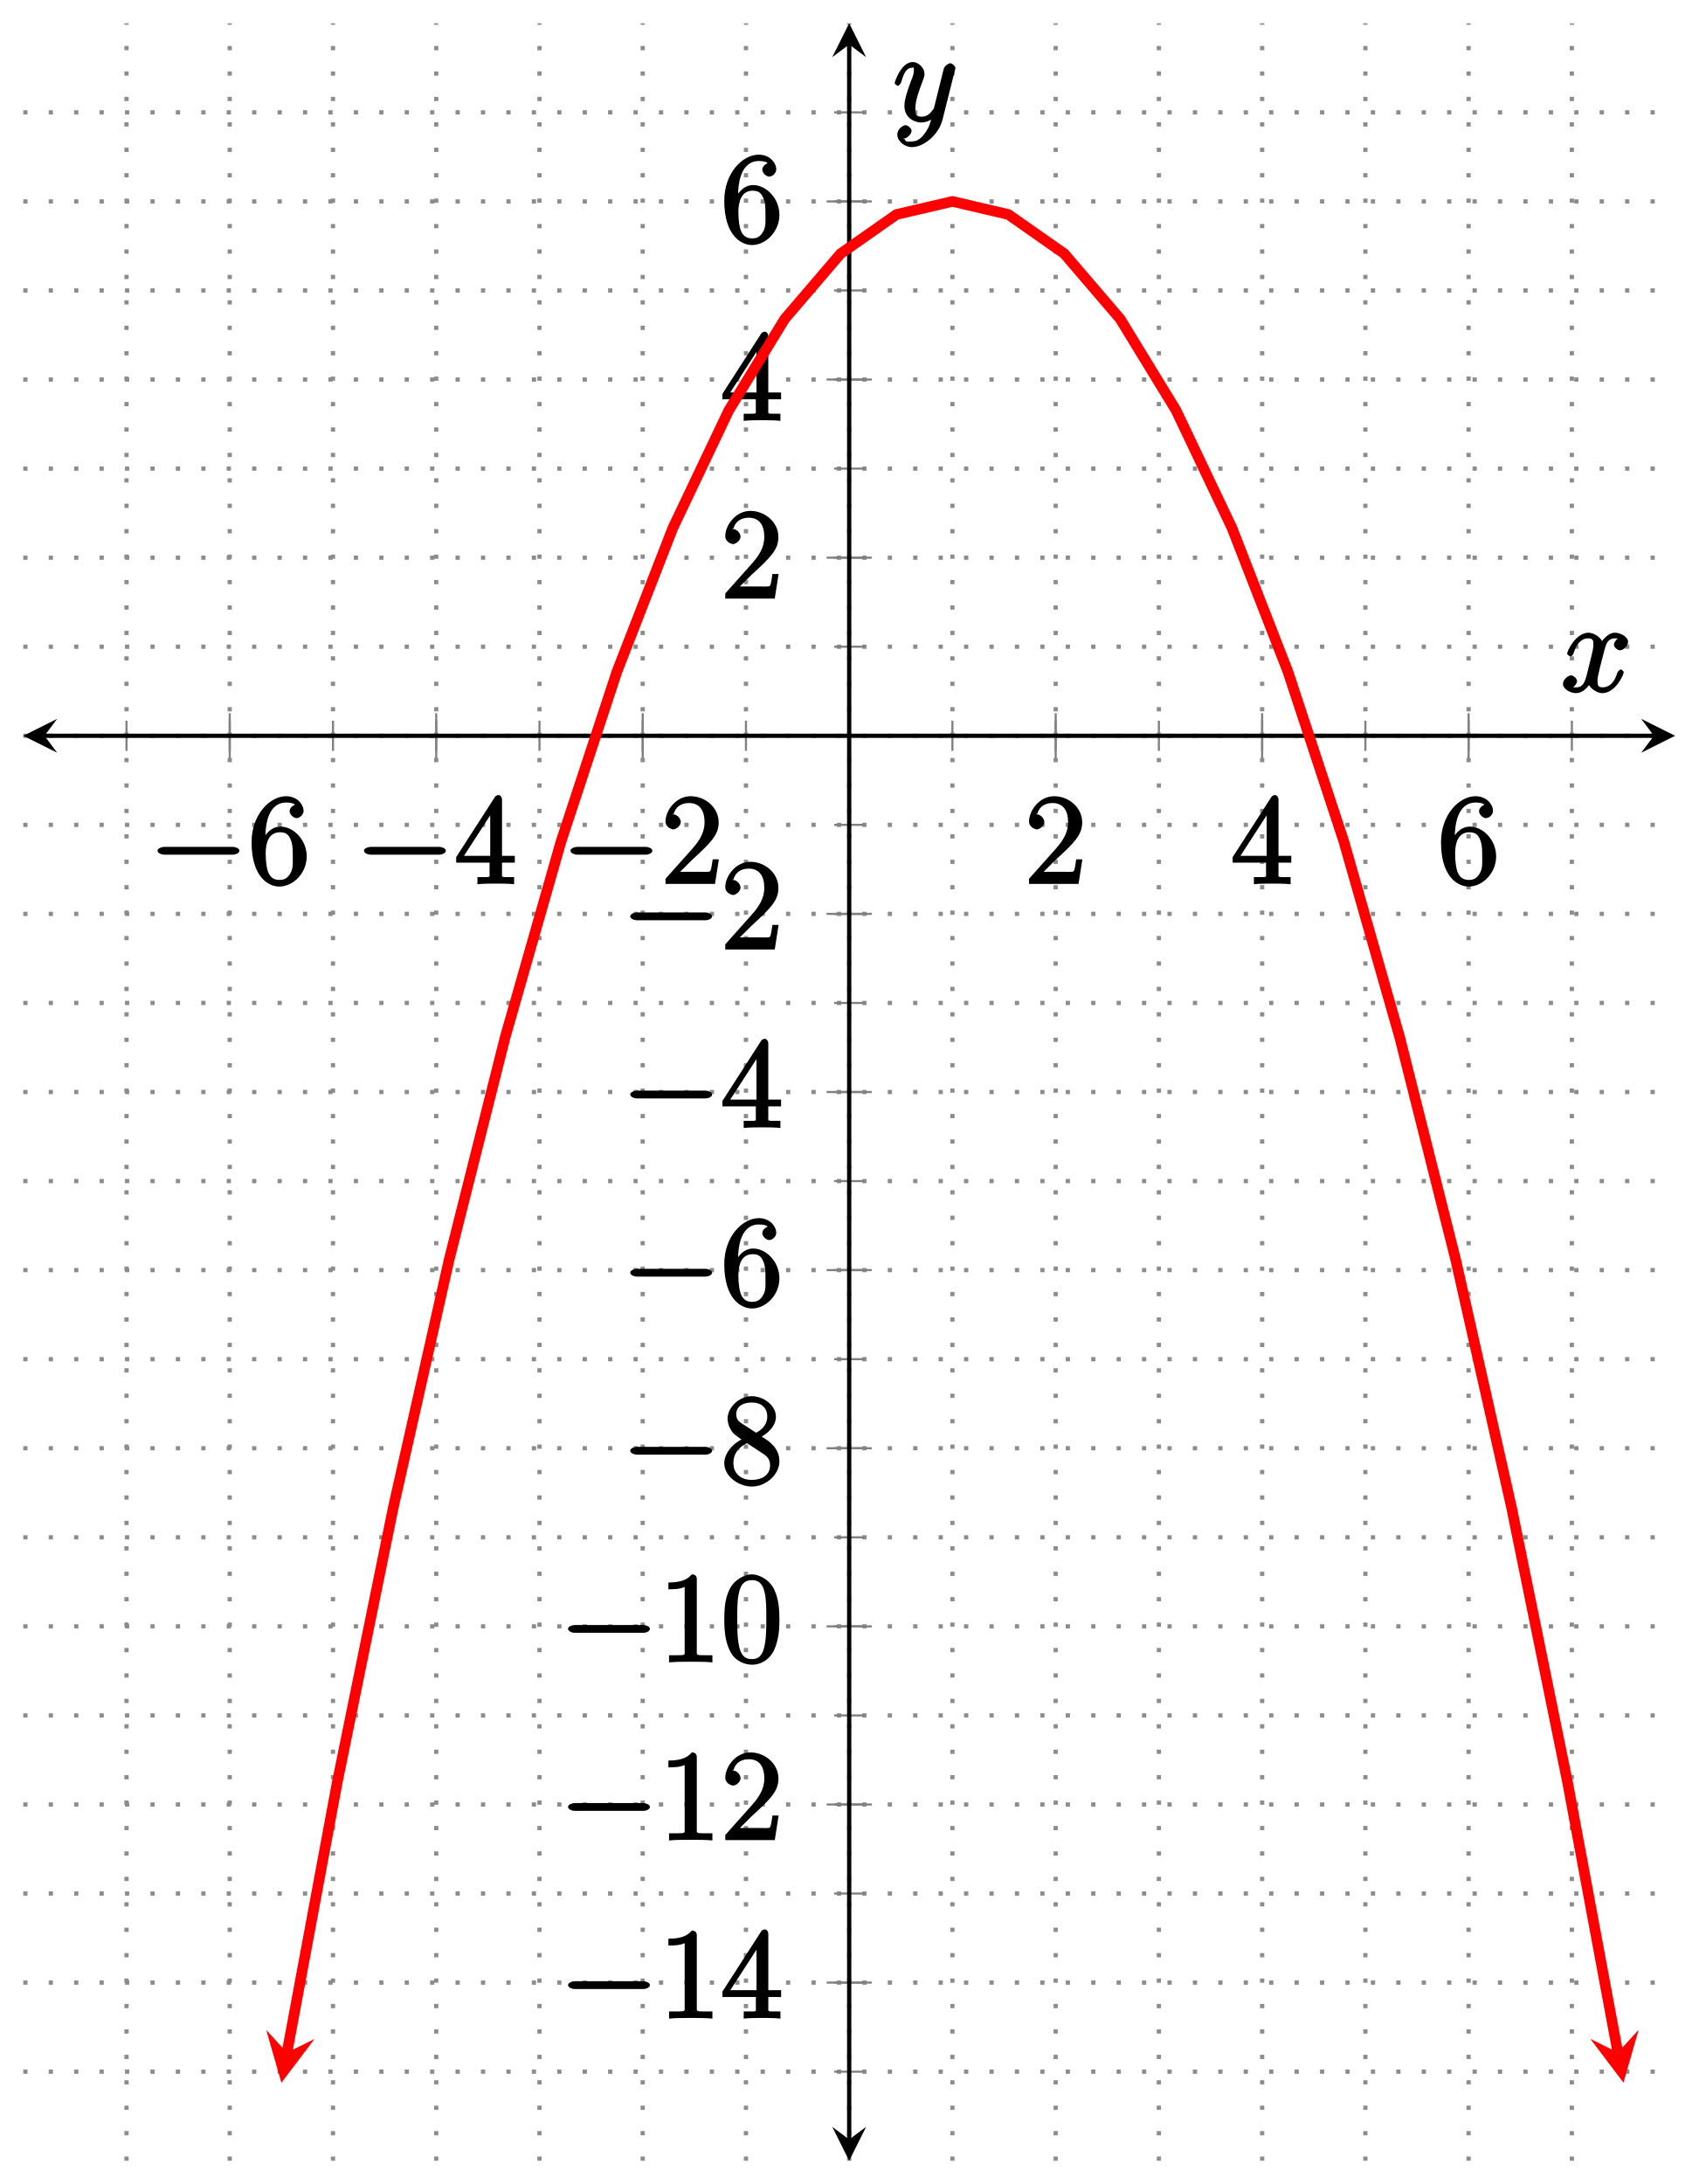
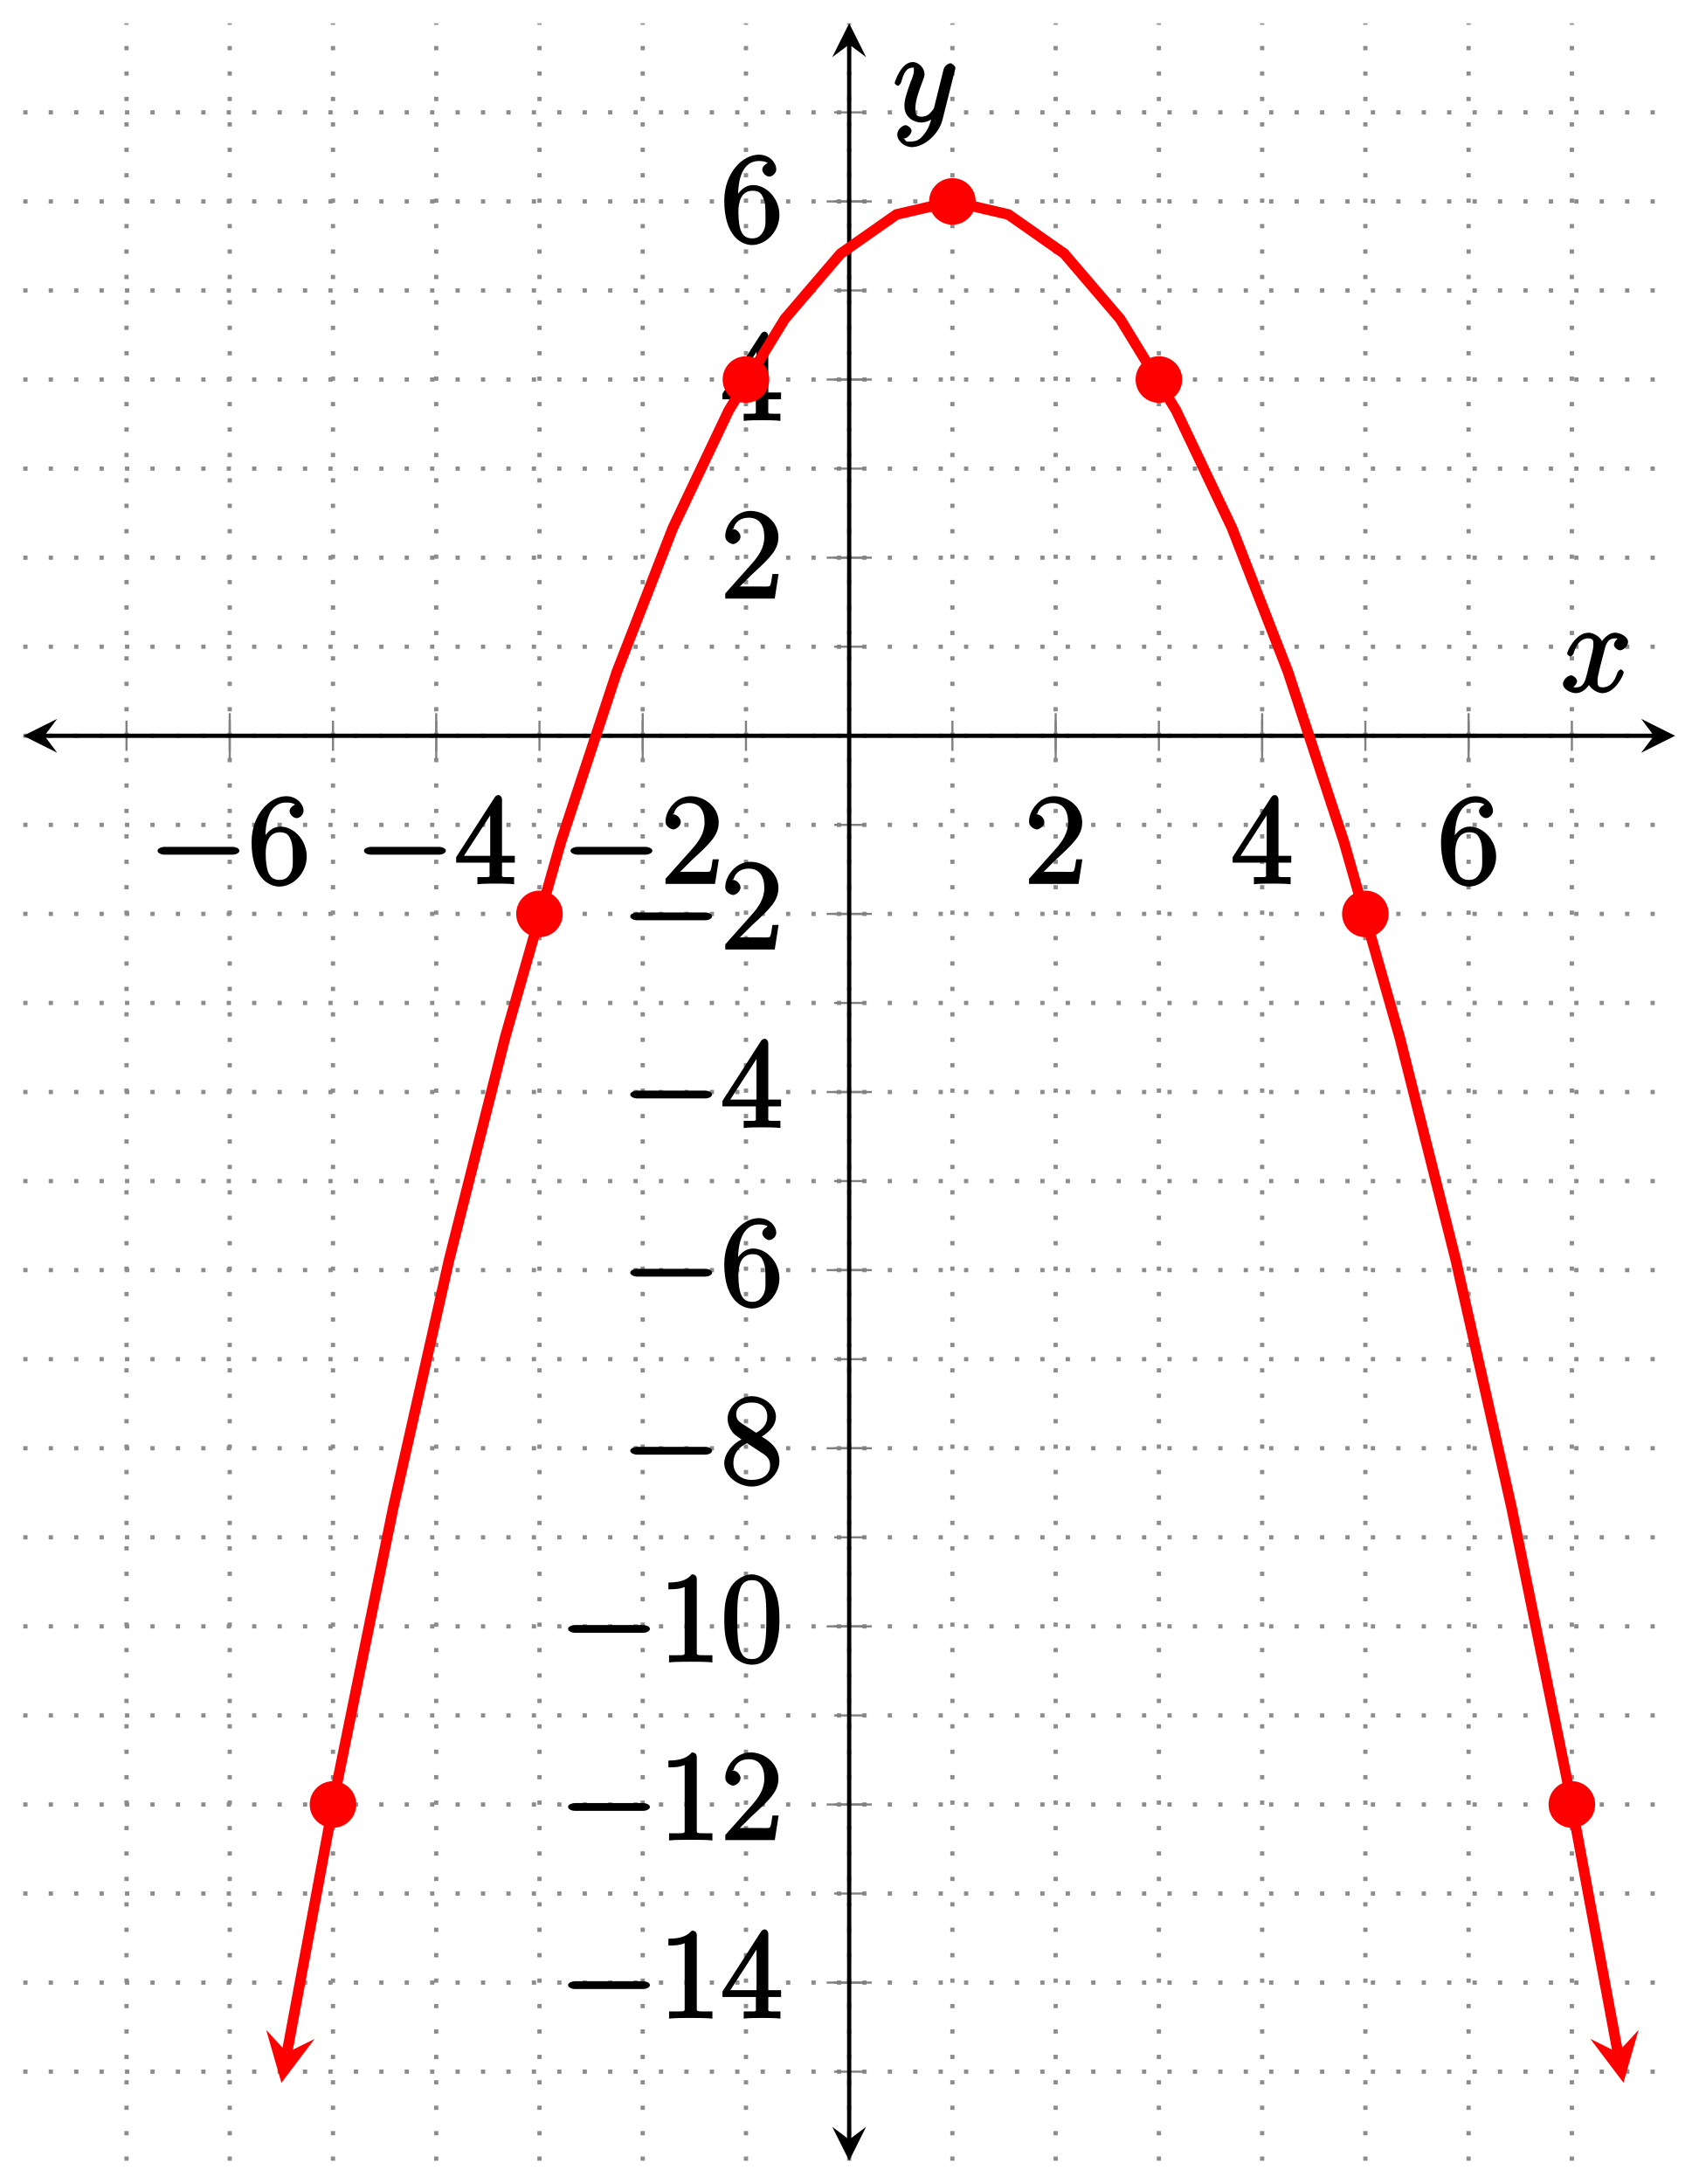
<svg xmlns="http://www.w3.org/2000/svg" xmlns:xlink="http://www.w3.org/1999/xlink" width="159.78pt" height="205.45pt" viewBox="0 0 159.78 205.45" version="1.1">
  <defs>
    <g>
      <symbol overflow="visible" id="glyph0-0">
        <path style="stroke:none;" d="" />
      </symbol>
      <symbol overflow="visible" id="glyph0-1">
        <path style="stroke:none;" d="M 7.875 -2.75 C 8.078 -2.75 8.484 -2.875 8.484 -3.125 C 8.484 -3.359 8.078 -3.484 7.875 -3.484 L 1.406 -3.484 C 1.203 -3.484 0.781 -3.359 0.781 -3.125 C 0.781 -2.875 1.203 -2.75 1.406 -2.75 Z M 7.875 -2.75 " />
      </symbol>
      <symbol overflow="visible" id="glyph1-0">
        <path style="stroke:none;" d="" />
      </symbol>
      <symbol overflow="visible" id="glyph1-1">
        <path style="stroke:none;" d="M 1.625 -4.297 C 1.625 -7.328 2.938 -7.656 3.578 -7.656 C 4.016 -7.656 4.328 -7.562 4.391 -7.469 C 4.531 -7.469 3.906 -7.312 3.906 -6.828 C 3.906 -6.562 4.25 -6.188 4.562 -6.188 C 4.859 -6.188 5.219 -6.516 5.219 -6.859 C 5.219 -7.484 4.609 -8.25 3.578 -8.25 C 2.062 -8.25 0.328 -6.547 0.328 -3.922 C 0.328 -0.641 1.922 0.25 2.938 0.25 C 4.25 0.25 5.516 -1.031 5.516 -2.578 C 5.516 -4.172 4.25 -5.391 3.047 -5.391 C 1.984 -5.391 1.422 -4.312 1.297 -3.984 L 1.625 -3.984 Z M 2.938 -0.375 C 2.188 -0.375 1.984 -0.891 1.875 -1.141 C 1.766 -1.453 1.656 -2.031 1.656 -2.875 C 1.656 -3.812 1.922 -4.859 3 -4.859 C 3.656 -4.859 3.844 -4.547 4.016 -4.141 C 4.203 -3.703 4.203 -3.109 4.203 -2.594 C 4.203 -1.984 4.25 -1.547 4.031 -1.094 C 3.734 -0.531 3.422 -0.375 2.938 -0.375 Z M 2.938 -0.375 " />
      </symbol>
      <symbol overflow="visible" id="glyph1-2">
        <path style="stroke:none;" d="M 4.469 -7.922 C 4.469 -8.156 4.312 -8.359 4.141 -8.359 C 4.047 -8.359 3.891 -8.312 3.797 -8.172 L 0.156 -2.516 L 0.156 -2 L 3.297 -2 L 3.297 -1.047 C 3.297 -0.609 3.438 -0.641 2.562 -0.641 L 2.156 -0.641 L 2.156 0.031 C 2.609 -0.031 3.547 -0.031 3.891 -0.031 C 4.219 -0.031 5.172 -0.031 5.609 0.031 L 5.609 -0.641 L 5.219 -0.641 C 4.344 -0.641 4.469 -0.609 4.469 -1.047 L 4.469 -2 L 5.672 -2 L 5.672 -2.641 L 4.469 -2.641 Z M 3.359 -7 L 3.359 -2.641 L 0.891 -2.641 L 3.641 -6.891 Z M 3.359 -7 " />
      </symbol>
      <symbol overflow="visible" id="glyph1-3">
        <path style="stroke:none;" d="M 5.266 -2.312 L 4.859 -2.312 C 4.797 -1.953 4.75 -1.406 4.625 -1.203 C 4.547 -1.094 3.984 -1.141 3.625 -1.141 L 1.406 -1.141 L 1.516 -0.891 C 1.844 -1.156 2.562 -1.922 2.875 -2.219 C 4.703 -3.891 5.422 -4.609 5.422 -5.797 C 5.422 -7.172 4.172 -8.25 2.781 -8.25 C 1.406 -8.25 0.422 -6.906 0.422 -5.875 C 0.422 -5.266 1.109 -5.125 1.141 -5.125 C 1.406 -5.125 1.859 -5.453 1.859 -5.828 C 1.859 -6.172 1.484 -6.547 1.141 -6.547 C 1.047 -6.547 1.016 -6.547 1.203 -6.609 C 1.359 -7.203 1.859 -7.609 2.625 -7.609 C 3.641 -7.609 4.094 -6.891 4.094 -5.797 C 4.094 -4.781 3.562 -4 2.875 -3.234 L 0.422 -0.484 L 0.422 0 L 5.078 0 L 5.438 -2.312 Z M 5.266 -2.312 " />
      </symbol>
      <symbol overflow="visible" id="glyph1-4">
        <path style="stroke:none;" d="M 3.594 -7.812 C 3.594 -8.078 3.438 -8.25 3.125 -8.25 C 2.797 -7.875 2.312 -7.484 0.922 -7.484 L 0.922 -6.844 C 1.359 -6.844 1.953 -6.844 2.453 -7.062 L 2.453 -1.062 C 2.453 -0.641 2.578 -0.641 1.531 -0.641 L 0.984 -0.641 L 0.984 0.031 C 1.484 -0.031 2.641 -0.031 3.031 -0.031 C 3.438 -0.031 4.578 -0.031 5.062 0.031 L 5.062 -0.641 L 4.531 -0.641 C 3.484 -0.641 3.594 -0.641 3.594 -1.062 Z M 3.594 -7.812 " />
      </symbol>
      <symbol overflow="visible" id="glyph1-5">
        <path style="stroke:none;" d="M 5.516 -3.969 C 5.516 -4.953 5.453 -5.922 5.016 -6.844 C 4.531 -7.828 3.516 -8.25 2.922 -8.25 C 2.234 -8.25 1.219 -7.75 0.781 -6.75 C 0.438 -6 0.328 -5.266 0.328 -3.969 C 0.328 -2.812 0.453 -1.828 0.891 -0.984 C 1.344 -0.078 2.297 0.25 2.922 0.25 C 3.953 0.25 4.656 -0.406 4.984 -1.062 C 5.484 -2.109 5.516 -3.281 5.516 -3.969 Z M 2.922 -0.281 C 2.531 -0.281 1.906 -0.344 1.688 -1.656 C 1.547 -2.359 1.547 -3.281 1.547 -4.109 C 1.547 -5.094 1.547 -5.969 1.75 -6.688 C 1.953 -7.484 2.406 -7.703 2.922 -7.703 C 3.375 -7.703 3.891 -7.578 4.125 -6.547 C 4.281 -5.875 4.281 -4.922 4.281 -4.109 C 4.281 -3.312 4.281 -2.406 4.141 -1.672 C 3.922 -0.359 3.328 -0.281 2.922 -0.281 Z M 2.922 -0.281 " />
      </symbol>
      <symbol overflow="visible" id="glyph1-6">
        <path style="stroke:none;" d="M 3.672 -4.344 C 4.266 -4.672 5.188 -5.328 5.188 -6.328 C 5.188 -7.375 4.031 -8.25 2.922 -8.25 C 1.75 -8.25 0.641 -7.219 0.641 -6.125 C 0.641 -5.719 0.812 -5.219 1.141 -4.812 C 1.281 -4.656 1.297 -4.641 1.953 -4.172 C 1.094 -3.781 0.328 -2.828 0.328 -1.953 C 0.328 -0.688 1.703 0.25 2.922 0.25 C 4.25 0.25 5.516 -0.875 5.516 -2.125 C 5.516 -3.344 4.609 -4 3.844 -4.453 Z M 2.047 -5.641 C 1.891 -5.75 1.453 -5.953 1.453 -6.531 C 1.453 -7.312 2.109 -7.656 2.922 -7.656 C 3.781 -7.656 4.375 -7.188 4.375 -6.328 C 4.375 -5.594 3.891 -5.109 3.328 -4.812 Z M 2.375 -3.891 L 3.828 -2.938 C 4.141 -2.734 4.641 -2.469 4.641 -1.75 C 4.641 -0.844 3.891 -0.375 2.922 -0.375 C 1.906 -0.375 1.188 -0.953 1.188 -1.953 C 1.188 -2.875 1.719 -3.484 2.469 -3.828 Z M 2.375 -3.891 " />
      </symbol>
      <symbol overflow="visible" id="glyph2-0">
        <path style="stroke:none;" d="" />
      </symbol>
      <symbol overflow="visible" id="glyph2-1">
        <path style="stroke:none;" d="M 5.672 -5.172 C 5.281 -5.109 4.969 -4.656 4.969 -4.438 C 4.969 -4.141 5.359 -3.906 5.531 -3.906 C 5.891 -3.906 6.297 -4.359 6.297 -4.688 C 6.297 -5.188 5.562 -5.562 5.062 -5.562 C 4.344 -5.562 3.766 -4.703 3.656 -4.469 L 3.984 -4.469 C 3.703 -5.359 2.812 -5.562 2.594 -5.562 C 1.375 -5.562 0.562 -3.844 0.562 -3.578 C 0.562 -3.531 0.781 -3.328 0.859 -3.328 C 0.953 -3.328 1.094 -3.438 1.156 -3.578 C 1.562 -4.922 2.219 -5.031 2.562 -5.031 C 3.094 -5.031 3.031 -4.672 3.031 -4.391 C 3.031 -4.125 2.969 -3.844 2.828 -3.281 L 2.422 -1.641 C 2.234 -0.922 2.062 -0.422 1.422 -0.422 C 1.359 -0.422 1.172 -0.375 0.922 -0.531 L 0.812 -0.281 C 1.25 -0.359 1.5 -0.859 1.5 -1 C 1.5 -1.25 1.156 -1.547 0.938 -1.547 C 0.641 -1.547 0.172 -1.141 0.172 -0.75 C 0.172 -0.25 0.891 0.125 1.406 0.125 C 1.984 0.125 2.5 -0.375 2.75 -0.859 L 2.469 -0.969 C 2.672 -0.266 3.438 0.125 3.875 0.125 C 5.094 0.125 5.891 -1.594 5.891 -1.859 C 5.891 -1.906 5.688 -2.109 5.625 -2.109 C 5.516 -2.109 5.328 -1.906 5.297 -1.812 C 4.969 -0.75 4.453 -0.422 3.906 -0.422 C 3.484 -0.422 3.422 -0.578 3.422 -1.062 C 3.422 -1.328 3.469 -1.516 3.656 -2.312 L 4.078 -3.938 C 4.25 -4.656 4.5 -5.031 5.062 -5.031 C 5.078 -5.031 5.297 -5.062 5.547 -4.906 Z M 5.672 -5.172 " />
      </symbol>
      <symbol overflow="visible" id="glyph2-2">
        <path style="stroke:none;" d="M 3.031 1.094 C 2.703 1.547 2.359 1.906 1.766 1.906 C 1.625 1.906 1.203 2.031 1.109 1.703 C 0.906 1.641 0.969 1.641 0.984 1.641 C 1.344 1.641 1.75 1.188 1.75 0.906 C 1.75 0.641 1.359 0.375 1.188 0.375 C 0.984 0.375 0.406 0.688 0.406 1.266 C 0.406 1.875 1.094 2.438 1.766 2.438 C 2.969 2.438 4.328 1.188 4.656 -0.125 L 5.828 -4.797 C 5.844 -4.859 5.875 -4.922 5.875 -5 C 5.875 -5.172 5.562 -5.453 5.391 -5.453 C 5.281 -5.453 4.859 -5.25 4.766 -4.891 L 3.891 -1.375 C 3.828 -1.156 3.875 -1.25 3.781 -1.109 C 3.531 -0.781 3.266 -0.422 2.688 -0.422 C 2.016 -0.422 2.109 -0.922 2.109 -1.25 C 2.109 -1.922 2.438 -2.844 2.766 -3.703 C 2.891 -4.047 2.969 -4.219 2.969 -4.453 C 2.969 -4.953 2.453 -5.562 1.859 -5.562 C 0.766 -5.562 0.156 -3.688 0.156 -3.578 C 0.156 -3.531 0.375 -3.328 0.453 -3.328 C 0.562 -3.328 0.734 -3.531 0.781 -3.688 C 1.062 -4.703 1.359 -5.031 1.828 -5.031 C 1.938 -5.031 1.969 -5.172 1.969 -4.781 C 1.969 -4.469 1.844 -4.125 1.656 -3.672 C 1.078 -2.109 1.078 -1.703 1.078 -1.422 C 1.078 -0.281 2.062 0.125 2.656 0.125 C 3 0.125 3.531 -0.031 3.844 -0.344 L 3.688 -0.516 C 3.516 0.141 3.438 0.5 3.031 1.094 Z M 3.031 1.094 " />
      </symbol>
    </g>
    <clipPath id="clip1">
      <path d="M 12 4 L 157.59 4 L 157.59 203.262 L 12 203.262 Z M 12 4 " />
    </clipPath>
  </defs>
  <g id="surface1">
    <path style="fill:none;stroke-width:0.399;stroke-linecap:butt;stroke-linejoin:miter;stroke:rgb(54.999%,54.999%,54.999%);stroke-opacity:1;stroke-dasharray:0.399,1.993;stroke-miterlimit:10;" d="M 9.712 -0.002 L 9.712 201.069 M 19.423 -0.002 L 19.423 201.069 M 29.138 -0.002 L 29.138 201.069 M 38.849 -0.002 L 38.849 201.069 M 48.564 -0.002 L 48.564 201.069 M 58.275 -0.002 L 58.275 201.069 M 67.99 -0.002 L 67.99 201.069 M 77.701 -0.002 L 77.701 201.069 M 87.412 -0.002 L 87.412 201.069 M 97.126 -0.002 L 97.126 201.069 M 106.837 -0.002 L 106.837 201.069 M 116.552 -0.002 L 116.552 201.069 M 126.263 -0.002 L 126.263 201.069 M 135.974 -0.002 L 135.974 201.069 M 145.689 -0.002 L 145.689 201.069 " transform="matrix(1,0,0,-1,2.19,203.26)" />
    <path style="fill:none;stroke-width:0.399;stroke-linecap:butt;stroke-linejoin:miter;stroke:rgb(54.999%,54.999%,54.999%);stroke-opacity:1;stroke-dasharray:0.399,1.993;stroke-miterlimit:10;" d="M 0.001 8.377 L 155.4 8.377 M 0.001 16.756 L 155.4 16.756 M 0.001 25.135 L 155.4 25.135 M 0.001 33.51 L 155.4 33.51 M 0.001 41.889 L 155.4 41.889 M 0.001 50.268 L 155.4 50.268 M 0.001 58.643 L 155.4 58.643 M 0.001 67.022 L 155.4 67.022 M 0.001 75.401 L 155.4 75.401 M 0.001 83.78 L 155.4 83.78 M 0.001 92.155 L 155.4 92.155 M 0.001 100.533 L 155.4 100.533 M 0.001 108.912 L 155.4 108.912 M 0.001 117.291 L 155.4 117.291 M 0.001 125.666 L 155.4 125.666 M 0.001 134.045 L 155.4 134.045 M 0.001 142.424 L 155.4 142.424 M 0.001 150.799 L 155.4 150.799 M 0.001 159.178 L 155.4 159.178 M 0.001 167.557 L 155.4 167.557 M 0.001 175.936 L 155.4 175.936 M 0.001 184.311 L 155.4 184.311 M 0.001 192.69 L 155.4 192.69 " transform="matrix(1,0,0,-1,2.19,203.26)" />
    <path style="fill:none;stroke-width:0.199;stroke-linecap:butt;stroke-linejoin:miter;stroke:rgb(50%,50%,50%);stroke-opacity:1;stroke-miterlimit:10;" d="M 9.712 132.627 L 9.712 135.463 M 19.423 132.627 L 19.423 135.463 M 29.138 132.627 L 29.138 135.463 M 38.849 132.627 L 38.849 135.463 M 48.564 132.627 L 48.564 135.463 M 58.275 132.627 L 58.275 135.463 M 67.99 132.627 L 67.99 135.463 M 77.701 132.627 L 77.701 135.463 M 87.412 132.627 L 87.412 135.463 M 97.126 132.627 L 97.126 135.463 M 106.837 132.627 L 106.837 135.463 M 116.552 132.627 L 116.552 135.463 M 126.263 132.627 L 126.263 135.463 M 135.974 132.627 L 135.974 135.463 M 145.689 132.627 L 145.689 135.463 " transform="matrix(1,0,0,-1,2.19,203.26)" />
    <path style="fill:none;stroke-width:0.199;stroke-linecap:butt;stroke-linejoin:miter;stroke:rgb(50%,50%,50%);stroke-opacity:1;stroke-miterlimit:10;" d="M 19.423 131.92 L 19.423 136.17 M 38.849 131.92 L 38.849 136.17 M 58.275 131.92 L 58.275 136.17 M 97.126 131.92 L 97.126 136.17 M 116.552 131.92 L 116.552 136.17 M 135.974 131.92 L 135.974 136.17 " transform="matrix(1,0,0,-1,2.19,203.26)" />
    <path style="fill:none;stroke-width:0.199;stroke-linecap:butt;stroke-linejoin:miter;stroke:rgb(50%,50%,50%);stroke-opacity:1;stroke-miterlimit:10;" d="M 76.283 8.377 L 79.119 8.377 M 76.283 16.756 L 79.119 16.756 M 76.283 25.135 L 79.119 25.135 M 76.283 33.51 L 79.119 33.51 M 76.283 41.889 L 79.119 41.889 M 76.283 50.268 L 79.119 50.268 M 76.283 58.643 L 79.119 58.643 M 76.283 67.022 L 79.119 67.022 M 76.283 75.401 L 79.119 75.401 M 76.283 83.78 L 79.119 83.78 M 76.283 92.155 L 79.119 92.155 M 76.283 100.533 L 79.119 100.533 M 76.283 108.912 L 79.119 108.912 M 76.283 117.291 L 79.119 117.291 M 76.283 125.666 L 79.119 125.666 M 76.283 134.045 L 79.119 134.045 M 76.283 142.424 L 79.119 142.424 M 76.283 150.799 L 79.119 150.799 M 76.283 159.178 L 79.119 159.178 M 76.283 167.557 L 79.119 167.557 M 76.283 175.936 L 79.119 175.936 M 76.283 184.311 L 79.119 184.311 M 76.283 192.69 L 79.119 192.69 " transform="matrix(1,0,0,-1,2.19,203.26)" />
    <path style="fill:none;stroke-width:0.199;stroke-linecap:butt;stroke-linejoin:miter;stroke:rgb(50%,50%,50%);stroke-opacity:1;stroke-miterlimit:10;" d="M 75.576 16.756 L 79.826 16.756 M 75.576 33.51 L 79.826 33.51 M 75.576 50.268 L 79.826 50.268 M 75.576 67.022 L 79.826 67.022 M 75.576 83.78 L 79.826 83.78 M 75.576 100.533 L 79.826 100.533 M 75.576 117.291 L 79.826 117.291 M 75.576 150.799 L 79.826 150.799 M 75.576 167.557 L 79.826 167.557 M 75.576 184.311 L 79.826 184.311 " transform="matrix(1,0,0,-1,2.19,203.26)" />
    <path style="fill:none;stroke-width:0.399;stroke-linecap:butt;stroke-linejoin:miter;stroke:rgb(0%,0%,0%);stroke-opacity:1;stroke-miterlimit:10;" d="M 1.994 134.045 L 153.408 134.045 " transform="matrix(1,0,0,-1,2.19,203.26)" />
    <path style=" stroke:none;fill-rule:nonzero;fill:rgb(0%,0%,0%);fill-opacity:1;" d="M 2.191 69.215 L 5.379 70.809 L 4.184 69.215 L 5.379 67.621 " />
    <path style=" stroke:none;fill-rule:nonzero;fill:rgb(0%,0%,0%);fill-opacity:1;" d="M 157.59 69.215 L 154.402 67.621 L 155.598 69.215 L 154.402 70.809 " />
    <path style="fill:none;stroke-width:0.399;stroke-linecap:butt;stroke-linejoin:miter;stroke:rgb(0%,0%,0%);stroke-opacity:1;stroke-miterlimit:10;" d="M 77.701 1.994 L 77.701 199.076 " transform="matrix(1,0,0,-1,2.19,203.26)" />
    <path style=" stroke:none;fill-rule:nonzero;fill:rgb(0%,0%,0%);fill-opacity:1;" d="M 79.891 203.262 L 81.484 200.07 L 79.891 201.266 L 78.297 200.07 " />
    <path style=" stroke:none;fill-rule:nonzero;fill:rgb(0%,0%,0%);fill-opacity:1;" d="M 79.891 2.191 L 78.297 5.379 L 79.891 4.184 L 81.484 5.379 " />
    <g style="fill:rgb(0%,0%,0%);fill-opacity:1;">
      <use xlink:href="#glyph0-1" x="14.04" y="83.15" />
    </g>
    <g style="fill:rgb(0%,0%,0%);fill-opacity:1;">
      <use xlink:href="#glyph1-1" x="23.34" y="83.15" />
    </g>
    <g style="fill:rgb(0%,0%,0%);fill-opacity:1;">
      <use xlink:href="#glyph0-1" x="33.46" y="83.15" />
    </g>
    <g style="fill:rgb(0%,0%,0%);fill-opacity:1;">
      <use xlink:href="#glyph1-2" x="42.76" y="83.15" />
    </g>
    <g style="fill:rgb(0%,0%,0%);fill-opacity:1;">
      <use xlink:href="#glyph0-1" x="52.89" y="83.15" />
    </g>
    <g style="fill:rgb(0%,0%,0%);fill-opacity:1;">
      <use xlink:href="#glyph1-3" x="62.19" y="83.15" />
    </g>
    <g style="fill:rgb(0%,0%,0%);fill-opacity:1;">
      <use xlink:href="#glyph1-3" x="96.39" y="83.15" />
    </g>
    <g style="fill:rgb(0%,0%,0%);fill-opacity:1;">
      <use xlink:href="#glyph1-2" x="115.81" y="83.15" />
    </g>
    <g style="fill:rgb(0%,0%,0%);fill-opacity:1;">
      <use xlink:href="#glyph1-1" x="135.24" y="83.15" />
    </g>
    <g style="fill:rgb(0%,0%,0%);fill-opacity:1;">
      <use xlink:href="#glyph0-1" x="52.66" y="189.86" />
    </g>
    <g style="fill:rgb(0%,0%,0%);fill-opacity:1;">
      <use xlink:href="#glyph1-4" x="61.96" y="189.86" />
      <use xlink:href="#glyph1-2" x="67.813" y="189.86" />
    </g>
    <g style="fill:rgb(0%,0%,0%);fill-opacity:1;">
      <use xlink:href="#glyph0-1" x="52.66" y="173.1" />
    </g>
    <g style="fill:rgb(0%,0%,0%);fill-opacity:1;">
      <use xlink:href="#glyph1-4" x="61.96" y="173.1" />
      <use xlink:href="#glyph1-3" x="67.813" y="173.1" />
    </g>
    <g style="fill:rgb(0%,0%,0%);fill-opacity:1;">
      <use xlink:href="#glyph0-1" x="52.66" y="156.35" />
    </g>
    <g style="fill:rgb(0%,0%,0%);fill-opacity:1;">
      <use xlink:href="#glyph1-4" x="61.96" y="156.35" />
      <use xlink:href="#glyph1-5" x="67.813" y="156.35" />
    </g>
    <g style="fill:rgb(0%,0%,0%);fill-opacity:1;">
      <use xlink:href="#glyph0-1" x="58.51" y="139.59" />
    </g>
    <g style="fill:rgb(0%,0%,0%);fill-opacity:1;">
      <use xlink:href="#glyph1-6" x="67.81" y="139.59" />
    </g>
    <g style="fill:rgb(0%,0%,0%);fill-opacity:1;">
      <use xlink:href="#glyph0-1" x="58.51" y="122.84" />
    </g>
    <g style="fill:rgb(0%,0%,0%);fill-opacity:1;">
      <use xlink:href="#glyph1-1" x="67.81" y="122.84" />
    </g>
    <g style="fill:rgb(0%,0%,0%);fill-opacity:1;">
      <use xlink:href="#glyph0-1" x="58.51" y="106.08" />
    </g>
    <g style="fill:rgb(0%,0%,0%);fill-opacity:1;">
      <use xlink:href="#glyph1-2" x="67.81" y="106.08" />
    </g>
    <g style="fill:rgb(0%,0%,0%);fill-opacity:1;">
      <use xlink:href="#glyph0-1" x="58.51" y="89.32" />
    </g>
    <g style="fill:rgb(0%,0%,0%);fill-opacity:1;">
      <use xlink:href="#glyph1-3" x="67.81" y="89.32" />
    </g>
    <g style="fill:rgb(0%,0%,0%);fill-opacity:1;">
      <use xlink:href="#glyph1-3" x="67.81" y="56.31" />
    </g>
    <g style="fill:rgb(0%,0%,0%);fill-opacity:1;">
      <use xlink:href="#glyph1-2" x="67.81" y="39.56" />
    </g>
    <g style="fill:rgb(0%,0%,0%);fill-opacity:1;">
      <use xlink:href="#glyph1-1" x="67.81" y="22.8" />
    </g>
    <g clip-path="url(#clip1)" clip-rule="nonzero">
      <path style="fill:none;stroke-width:0.996;stroke-linecap:butt;stroke-linejoin:miter;stroke:rgb(100%,0%,0%);stroke-opacity:1;stroke-miterlimit:10;" d="M 24.81 10.174 L 29.54 35.6 L 34.802 61.408 L 40.064 84.76 L 45.326 105.651 L 50.587 124.088 L 55.845 140.065 L 61.107 153.584 L 66.369 164.647 L 71.63 173.248 L 76.892 179.397 L 82.15 183.084 L 87.412 184.311 L 92.673 183.084 L 97.935 179.397 L 103.197 173.252 L 108.455 164.651 L 113.716 153.588 L 118.978 140.069 L 124.24 124.092 L 129.498 105.658 L 134.759 84.764 L 140.021 61.416 L 145.283 35.608 L 150.013 10.182 " transform="matrix(1,0,0,-1,2.19,203.26)" />
    </g>
    <path style=" stroke:none;fill-rule:nonzero;fill:rgb(100%,0%,0%);fill-opacity:1;" d="M 26.473 195.93 L 29.594 191.805 L 27 193.086 L 25.043 190.957 " />
    <path style=" stroke:none;fill-rule:nonzero;fill:rgb(100%,0%,0%);fill-opacity:1;" d="M 152.734 195.922 L 154.16 190.949 L 152.203 193.078 L 149.613 191.793 " />
+     <path style="fill-rule:nonzero;fill:rgb(100%,0%,0%);fill-opacity:1;stroke-width:0.399;stroke-linecap:butt;stroke-linejoin:miter;stroke:rgb(100%,0%,0%);stroke-opacity:1;stroke-miterlimit:10;" d="M 31.13 33.51 C 31.13 34.612 30.24 35.502 29.138 35.502 C 28.037 35.502 27.146 34.612 27.146 33.51 C 27.146 32.412 28.037 31.518 29.138 31.518 C 30.24 31.518 31.13 32.412 31.13 33.51 Z M 31.13 33.51 " transform="matrix(1,0,0,-1,2.19,203.26)" />
+     <path style="fill-rule:nonzero;fill:rgb(100%,0%,0%);fill-opacity:1;stroke-width:0.399;stroke-linecap:butt;stroke-linejoin:miter;stroke:rgb(100%,0%,0%);stroke-opacity:1;stroke-miterlimit:10;" d="M 50.556 117.291 C 50.556 118.389 49.662 119.283 48.564 119.283 C 47.462 119.283 46.572 118.389 46.572 117.291 C 46.572 116.19 47.462 115.295 48.564 115.295 C 49.662 115.295 50.556 116.19 50.556 117.291 Z M 50.556 117.291 " transform="matrix(1,0,0,-1,2.19,203.26)" />
+     <path style="fill-rule:nonzero;fill:rgb(100%,0%,0%);fill-opacity:1;stroke-width:0.399;stroke-linecap:butt;stroke-linejoin:miter;stroke:rgb(100%,0%,0%);stroke-opacity:1;stroke-miterlimit:10;" d="M 69.982 167.557 C 69.982 168.658 69.087 169.549 67.99 169.549 C 66.888 169.549 65.994 168.658 65.994 167.557 C 65.994 166.455 66.888 165.565 67.99 165.565 C 69.087 165.565 69.982 166.455 69.982 167.557 Z M 69.982 167.557 " transform="matrix(1,0,0,-1,2.19,203.26)" />
+     <path style="fill-rule:nonzero;fill:rgb(100%,0%,0%);fill-opacity:1;stroke-width:0.399;stroke-linecap:butt;stroke-linejoin:miter;stroke:rgb(100%,0%,0%);stroke-opacity:1;stroke-miterlimit:10;" d="M 89.404 184.311 C 89.404 185.412 88.513 186.303 87.412 186.303 C 86.314 186.303 85.419 185.412 85.419 184.311 C 85.419 183.213 86.314 182.319 87.412 182.319 C 88.513 182.319 89.404 183.213 89.404 184.311 Z M 89.404 184.311 " transform="matrix(1,0,0,-1,2.19,203.26)" />
+     <path style="fill-rule:nonzero;fill:rgb(100%,0%,0%);fill-opacity:1;stroke-width:0.399;stroke-linecap:butt;stroke-linejoin:miter;stroke:rgb(100%,0%,0%);stroke-opacity:1;stroke-miterlimit:10;" d="M 108.83 167.557 C 108.83 168.658 107.939 169.549 106.837 169.549 C 105.736 169.549 104.845 168.658 104.845 167.557 C 104.845 166.455 105.736 165.565 106.837 165.565 C 107.939 165.565 108.83 166.455 108.83 167.557 Z M 108.83 167.557 " transform="matrix(1,0,0,-1,2.19,203.26)" />
+     <path style="fill-rule:nonzero;fill:rgb(100%,0%,0%);fill-opacity:1;stroke-width:0.399;stroke-linecap:butt;stroke-linejoin:miter;stroke:rgb(100%,0%,0%);stroke-opacity:1;stroke-miterlimit:10;" d="M 128.255 117.291 C 128.255 118.389 127.365 119.283 126.263 119.283 C 125.162 119.283 124.271 118.389 124.271 117.291 C 124.271 116.19 125.162 115.295 126.263 115.295 C 127.365 115.295 128.255 116.19 128.255 117.291 Z M 128.255 117.291 " transform="matrix(1,0,0,-1,2.19,203.26)" />
+     <path style="fill-rule:nonzero;fill:rgb(100%,0%,0%);fill-opacity:1;stroke-width:0.399;stroke-linecap:butt;stroke-linejoin:miter;stroke:rgb(100%,0%,0%);stroke-opacity:1;stroke-miterlimit:10;" d="M 147.681 33.51 C 147.681 34.612 146.79 35.502 145.689 35.502 C 144.587 35.502 143.697 34.612 143.697 33.51 C 143.697 32.412 144.587 31.518 145.689 31.518 C 146.79 31.518 147.681 32.412 147.681 33.51 Z M 147.681 33.51 " transform="matrix(1,0,0,-1,2.19,203.26)" />
    <g style="fill:rgb(0%,0%,0%);fill-opacity:1;">
      <use xlink:href="#glyph2-1" x="146.87" y="65.08" />
    </g>
    <g style="fill:rgb(0%,0%,0%);fill-opacity:1;">
      <use xlink:href="#glyph2-2" x="84.01" y="11.4" />
    </g>
  </g>
</svg>
